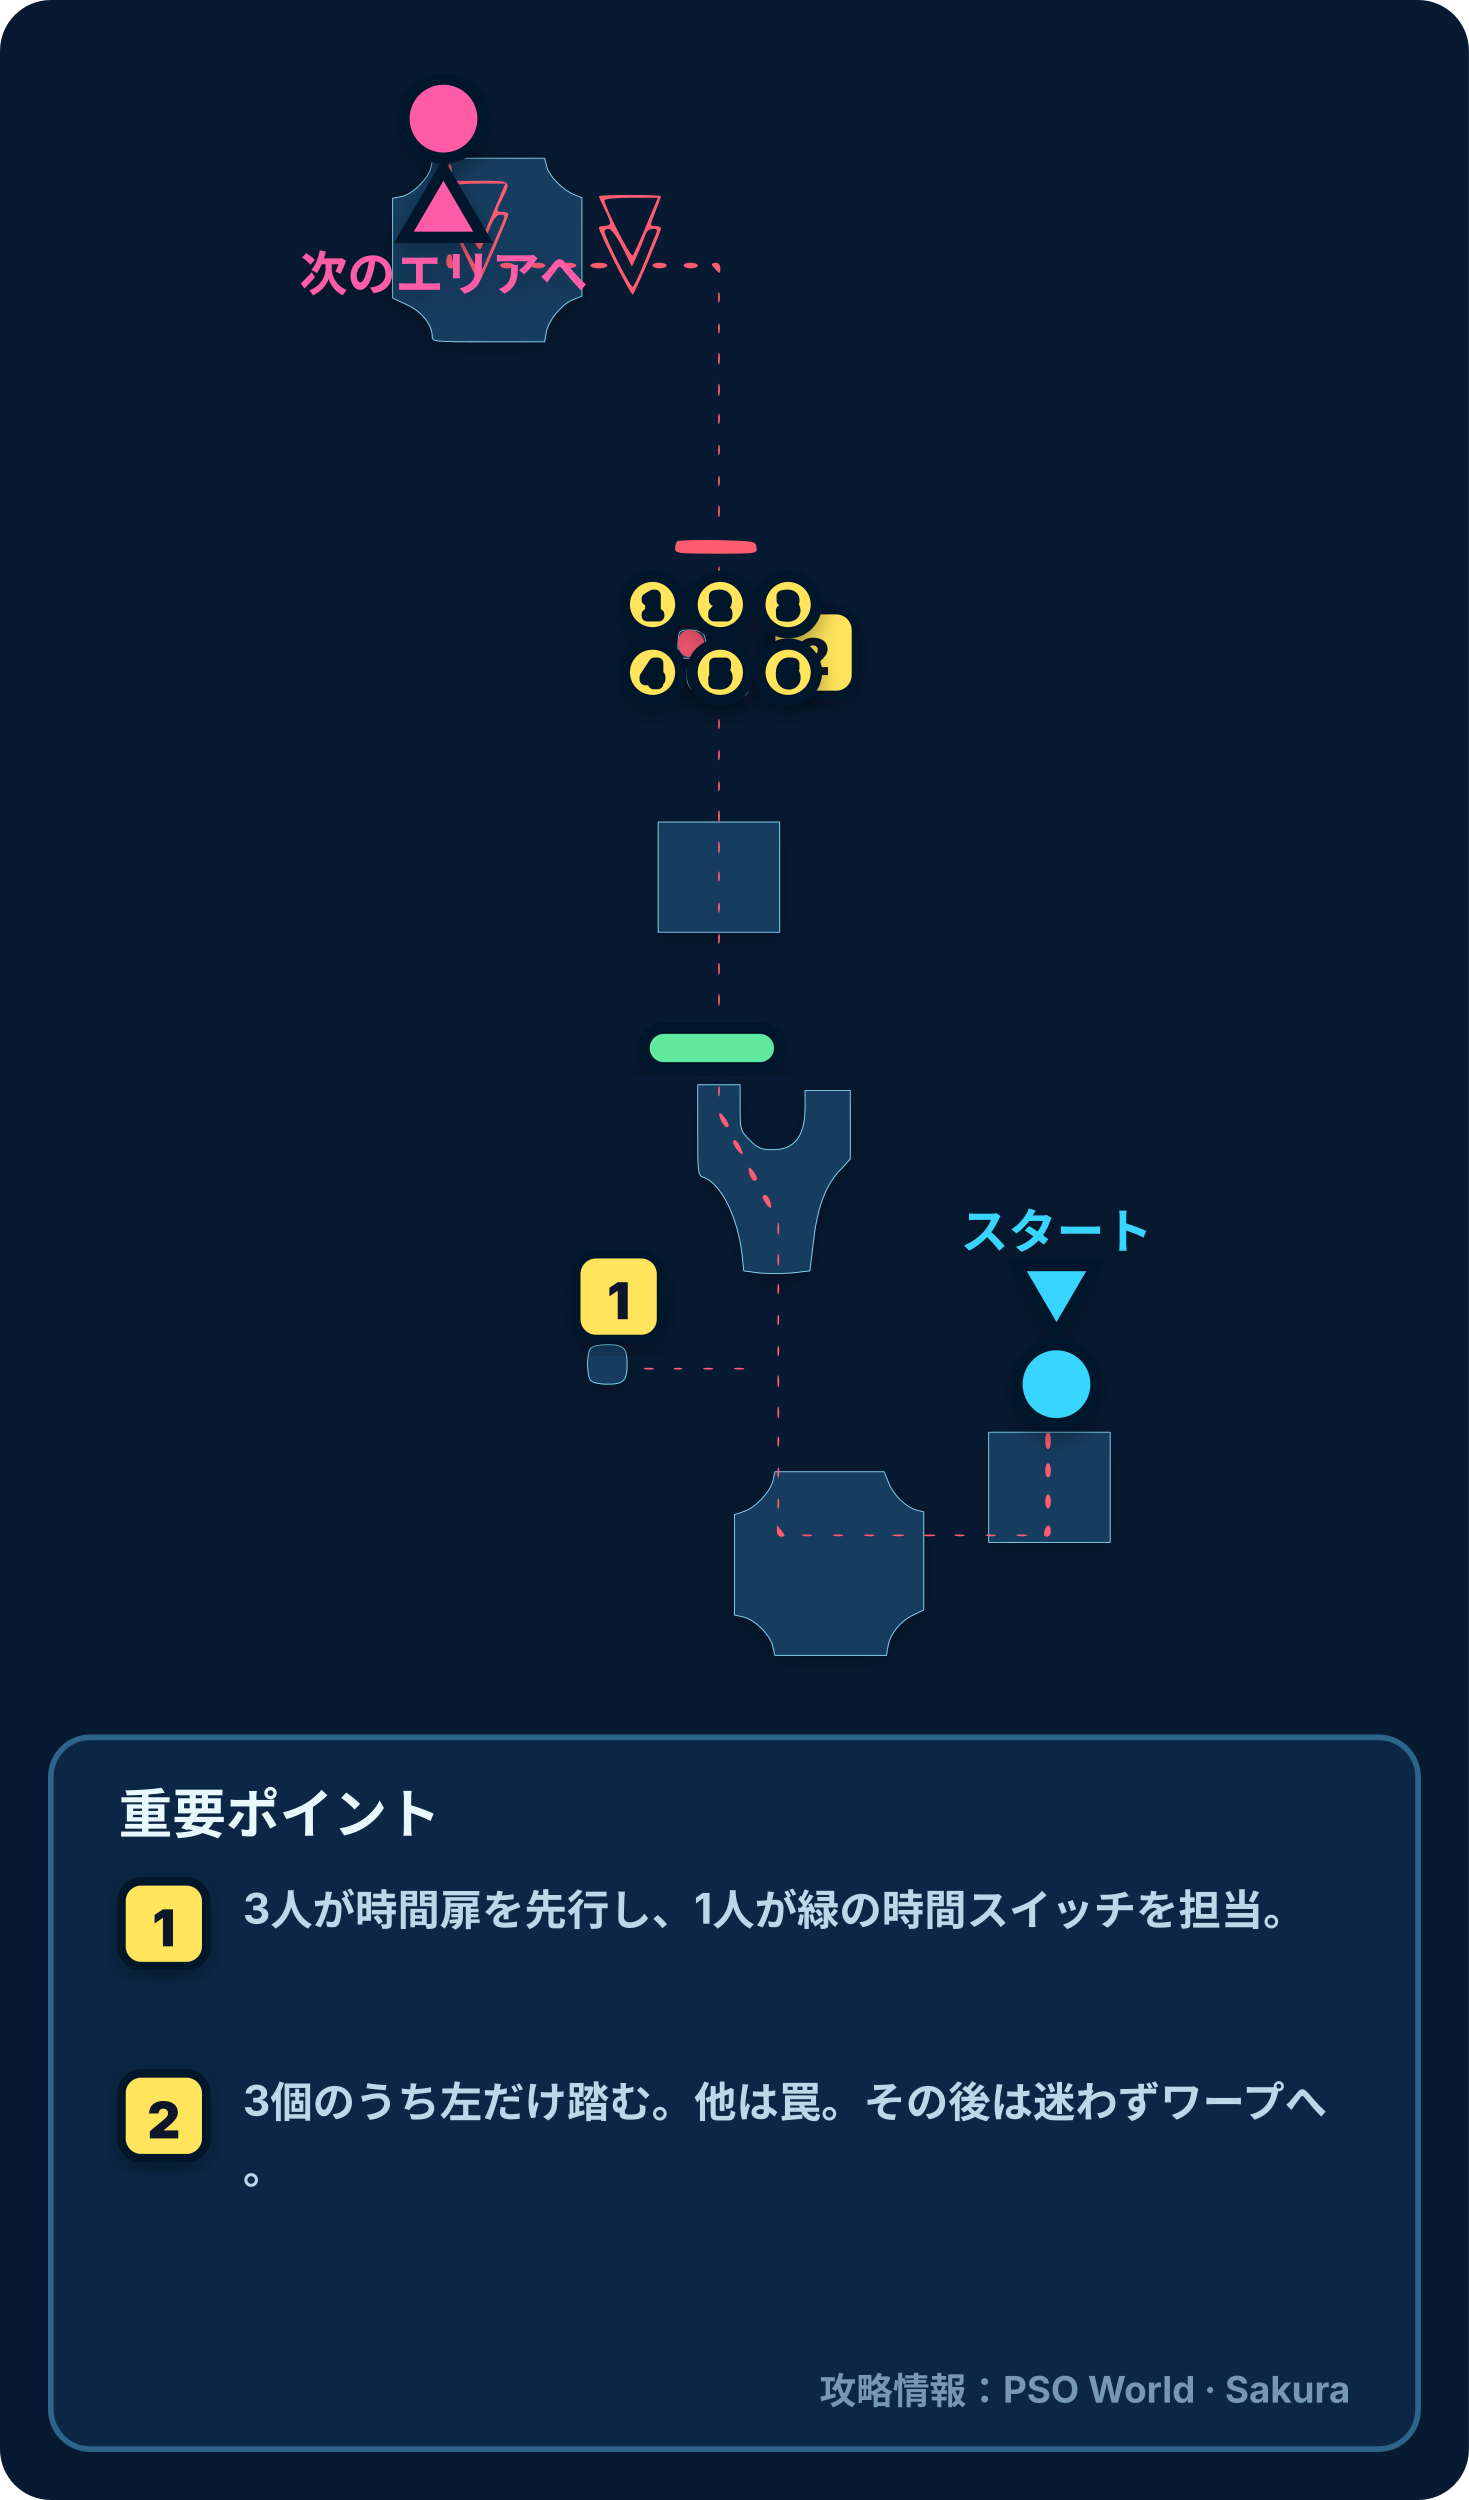
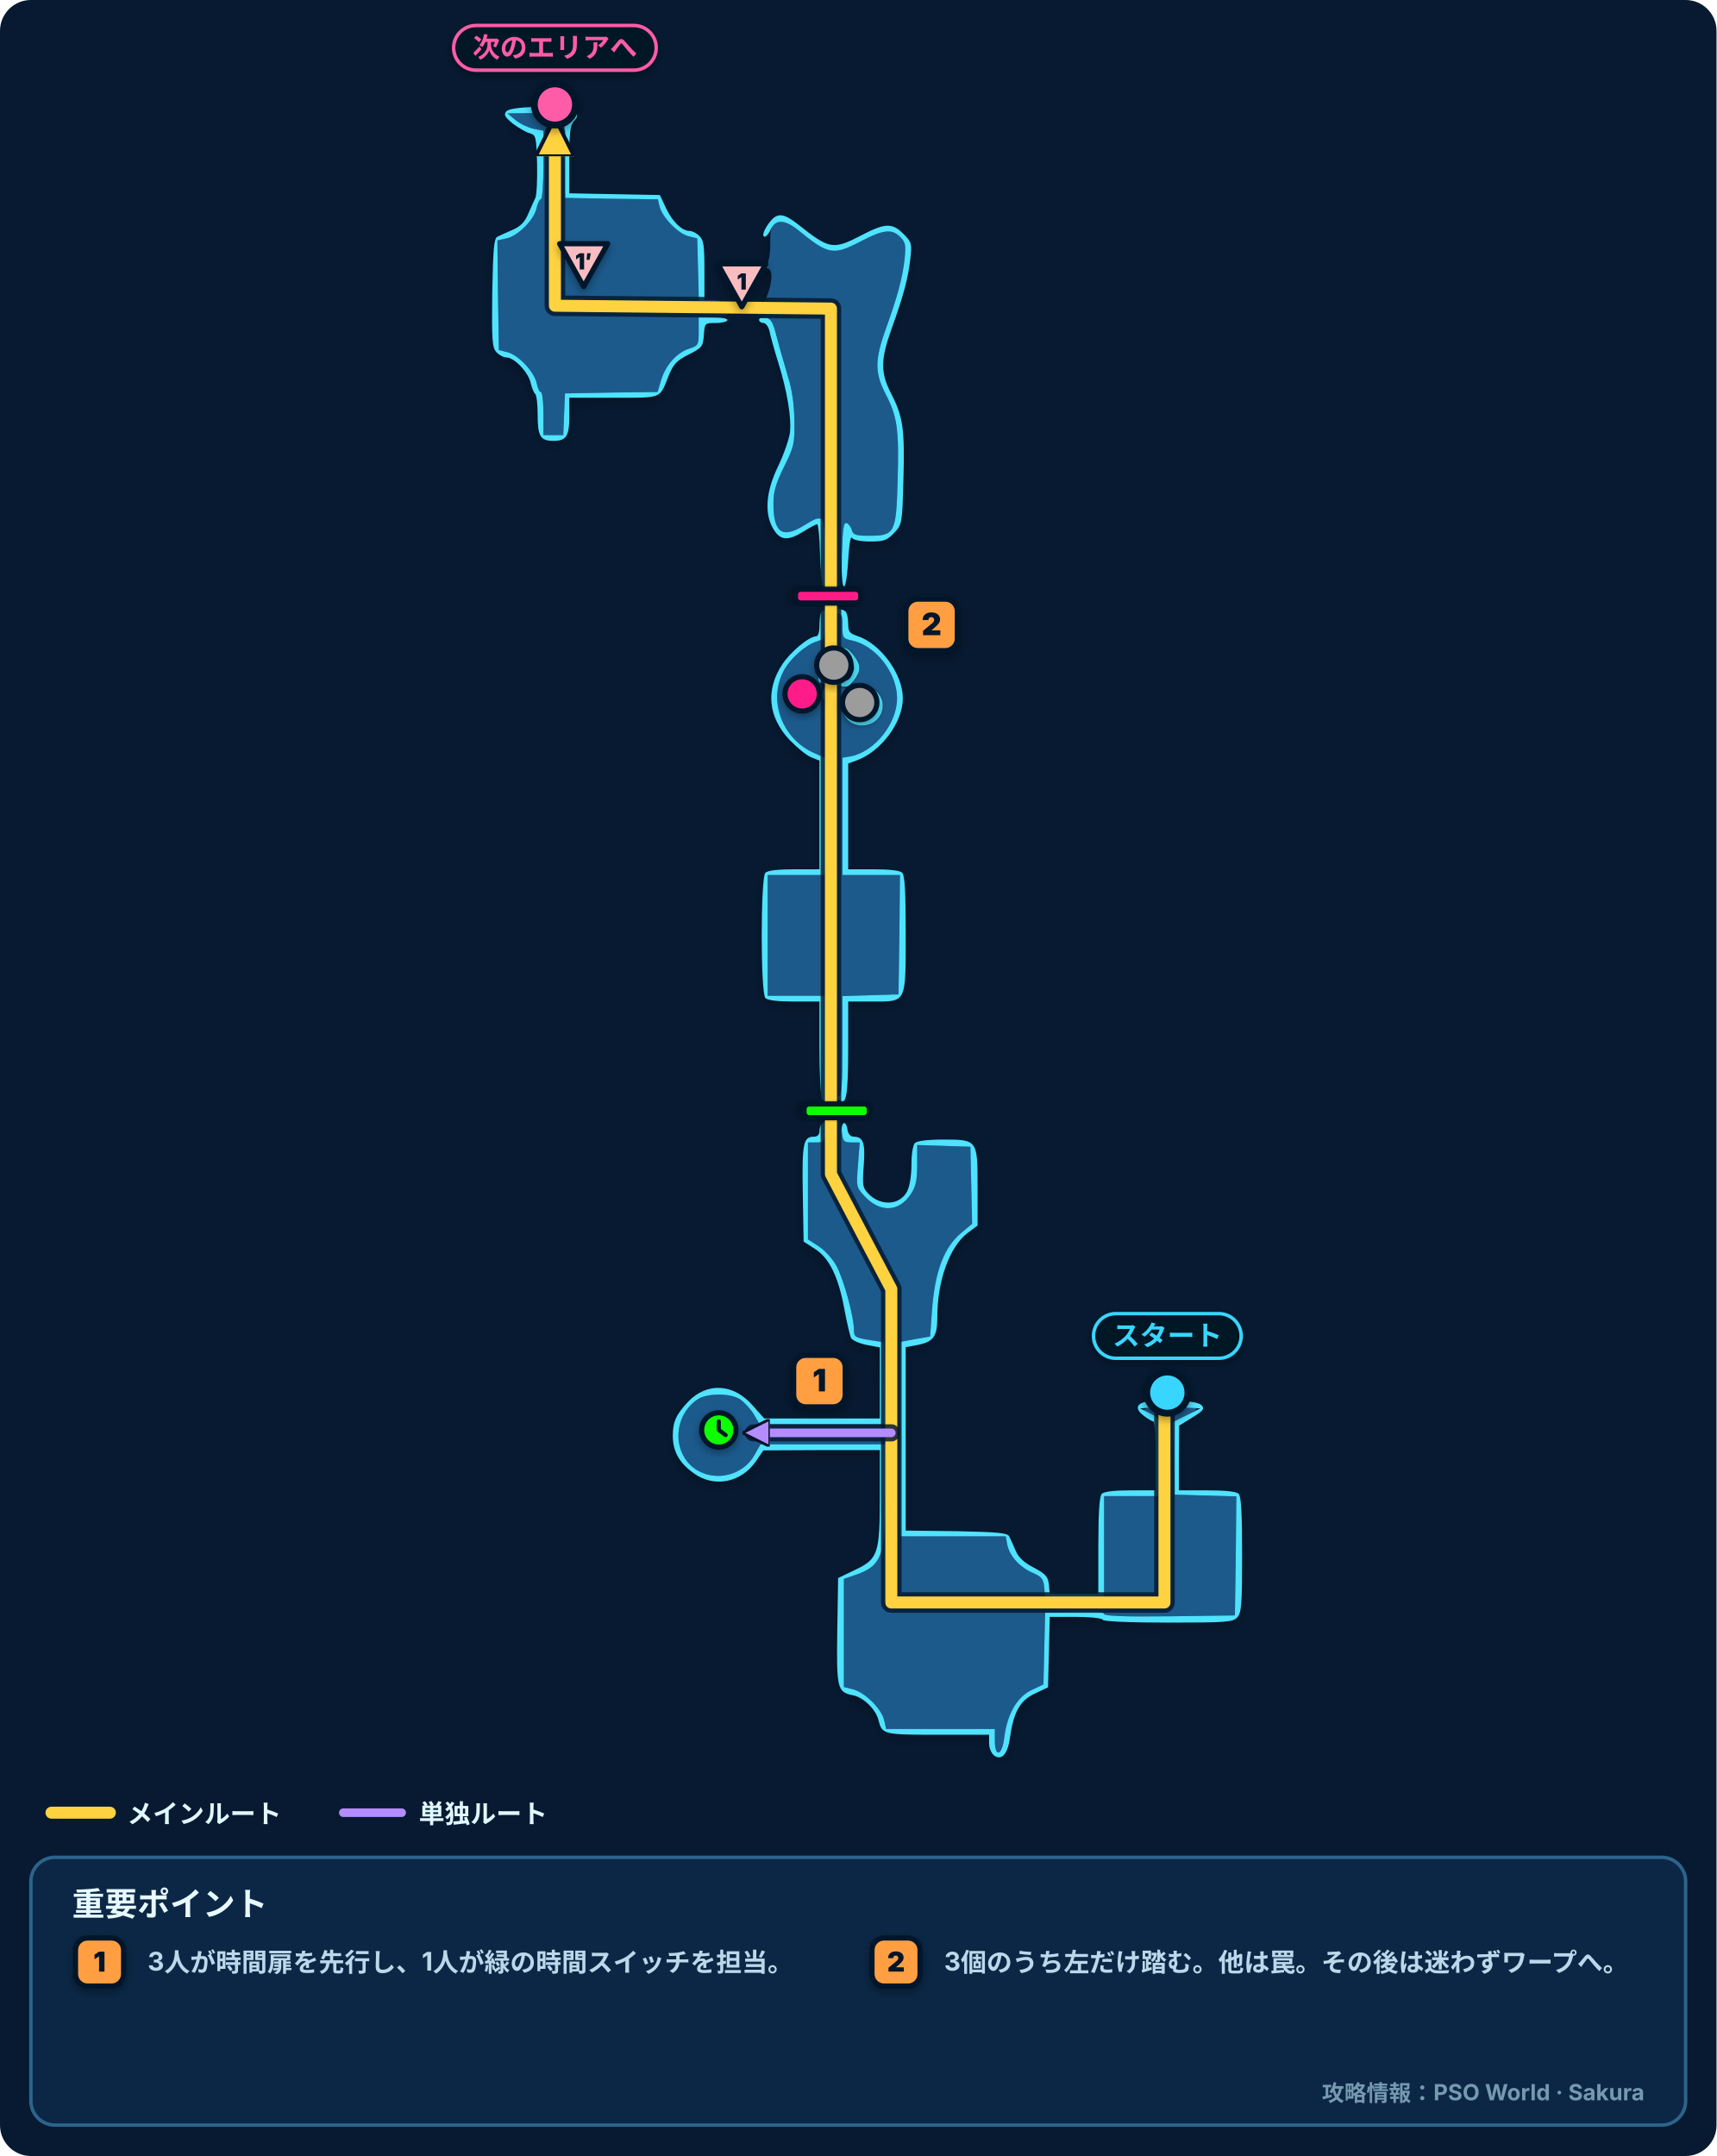
- <svg xmlns="http://www.w3.org/2000/svg" viewBox="0 0 520 885" role="img" aria-labelledby="title desc" shape-rendering="geometricPrecision">
+ <svg xmlns="http://www.w3.org/2000/svg" viewBox="0 0 1000 1256" role="img" aria-labelledby="title desc" shape-rendering="geometricPrecision">
  <defs>
-     <filter id="shadow" x="-20%" y="-20%" width="140%" height="140%">
-       <feDropShadow dx="0" dy="3" stdDeviation="4" flood-color="#000" flood-opacity=".32" />
+     <filter id="shadow" x="-30%" y="-30%" width="160%" height="160%">
+       <feDropShadow dx="0" dy="2" stdDeviation="2.5" flood-color="#000" flood-opacity=".35" />
    </filter>
+     <pattern id="dark-hatch" width="5.97" height="5.97" patternUnits="userSpaceOnUse" patternTransform="rotate(45)">
+       <rect width="5.97" height="5.97" fill="#000" fill-opacity=".25" />
+       <path d="M0 0V5.97" stroke="#4fe3ff" stroke-opacity=".25" stroke-width="1.791" />
+     </pattern>
+     <marker id="arrow-main" viewBox="0 0 10 10" refX="6" refY="5" markerWidth="3.2" markerHeight="3.2" orient="auto-start-reverse">
+       <path d="M0 0 10 5 0 10Z" fill="#ffd23f" stroke="#061329" stroke-width="1" />
+     </marker>
+     <marker id="arrow-split" viewBox="0 0 10 10" refX="6" refY="5" markerWidth="3.2" markerHeight="3.2" orient="auto-start-reverse">
+       <path d="M0 0 10 5 0 10Z" fill="#f5f7ff" stroke="#061329" stroke-width="1" />
+     </marker>
+     <marker id="arrow-solo" viewBox="0 0 10 10" refX="6" refY="5" markerWidth="3.2" markerHeight="3.2" orient="auto-start-reverse">
+       <path d="M0 0 10 5 0 10Z" fill="#b48cff" stroke="#061329" stroke-width="1" />
+     </marker>
  </defs>
-   <rect width="520" height="885" rx="18" fill="#071a31" />
-   <g transform="translate(107 0)">
+   <rect width="1000" height="1256" rx="18" fill="#071a31" />
+   <g transform="translate(237.856 24) scale(1.67504)">
    <g filter="url(#shadow)">
-       <g transform="translate(0,597) scale(0.1,-0.1)" fill="#173d60" stroke="#8edfff" stroke-width="3" stroke-linejoin="round">
-         <path d="M456 5379 c-8 -40 -65 -97 -105 -105 l-31 -6 0 -177 0 -176 49 -23 c52 -23 91 -71 91 -111 0 -21 3 -21 199 -21 l199 0 6 35 c8 42 54 98 96 115 l30 12 0 174 0 174 -27 11 c-40 15 -91 67 -98 101 l-7 28 -198 0 -197 0 -7 -31z M1337 3733 c-4 -3 -7 -26 -7 -50 l0 -43 45 0 c33 0 45 -4 45 -15 0 -10 -10 -15 -31 -15 -29 0 -30 -2 -27 -37 3 -34 8 -41 48 -60 49 -25 91 -29 139 -12 27 9 31 16 31 45 0 30 -3 34 -25 34 -16 0 -25 6 -25 15 0 8 -6 15 -14 15 -8 0 -18 9 -21 20 -4 14 -15 20 -36 20 -26 0 -29 3 -29 33 0 18 -5 38 -12 45 -13 13 -70 17 -81 5z M1260 2865 l0 -195 215 0 215 0 0 195 0 195 -215 0 -215 0 0 -195z M1400 1970 c0 -160 0 -161 24 -169 60 -24 119 -144 133 -273 l6 -57 53 -7 c30 -3 83 -3 118 0 l63 7 12 99 c13 122 42 201 92 255 l39 42 0 122 0 121 -80 0 -80 0 0 -61 c0 -100 -37 -149 -113 -149 -42 0 -54 5 -83 34 -33 33 -34 36 -34 115 l0 81 -75 0 -75 0 0 -160z M1022 1198 c-16 -16 -16 -100 0 -116 7 -7 33 -12 58 -12 58 0 70 12 70 70 0 58 -12 70 -70 70 -25 0 -51 -5 -58 -12z M2430 705 l0 -195 215 0 215 0 0 195 0 195 -215 0 -215 0 0 -195z M1667 731 c-8 -40 -61 -97 -102 -111 l-35 -12 0 -178 0 -177 31 -7 c40 -8 97 -65 105 -105 l7 -31 197 0 198 0 6 35 c8 43 45 88 91 109 l35 17 0 173 0 174 -24 6 c-38 9 -82 52 -100 96 l-16 40 -194 0 -193 0 -6 -29z" />
+       <g transform="translate(0,597) scale(0.1,-0.1)" fill="#1f5a8c" stroke="none">
+         <path d="M374 5695 c16 -13 44 -26 63 -30 l33 -6 0 -119 c0 -66 -4 -120 -9 -120 -5 0 -11 -14 -15 -31 -8 -40 -65 -97 -105 -105 l-31 -7 2 -190 3 -191 31 -8 c38 -10 93 -69 101 -109 3 -16 9 -29 14 -29 5 0 9 -34 9 -75 l0 -75 35 0 34 0 3 73 3 72 161 3 161 2 12 40 c15 52 54 96 96 110 34 11 35 13 35 61 l0 49 50 0 c28 0 50 4 50 8 0 18 -26 32 -62 32 l-37 0 -3 117 -3 117 -31 8 c-36 9 -91 66 -100 103 l-6 25 -162 2 -161 3 -3 133 c-2 111 0 133 13 138 40 16 5 24 -97 24 l-113 -1 29 -24z M1270 5335 c-8 -9 -12 -37 -11 -66 1 -27 -3 -58 -9 -69 -6 -11 -7 -20 -2 -20 30 0 12 -95 -26 -142 -16 -19 -17 -17 32 -32 7 -3 21 -33 29 -68 9 -35 25 -94 37 -133 15 -46 22 -99 23 -155 1 -79 -1 -90 -36 -160 -28 -57 -37 -86 -37 -127 0 -102 30 -124 105 -78 71 44 72 42 79 -107 3 -73 6 -145 6 -160 1 -21 6 -28 20 -28 14 0 19 7 20 28 0 15 3 84 6 154 5 98 9 125 19 122 7 -3 15 -14 18 -25 4 -16 14 -19 61 -19 88 0 93 9 98 193 5 177 -1 221 -42 300 -38 74 -38 118 1 227 41 114 57 174 65 241 5 49 4 59 -15 78 -29 29 -58 26 -135 -14 -98 -51 -111 -49 -218 36 -45 36 -72 43 -88 24z M1450 3936 c0 -41 -2 -45 -33 -55 -38 -13 -91 -61 -112 -102 -54 -103 -5 -234 105 -284 l40 -18 0 -204 0 -203 -100 0 -100 0 0 -210 0 -210 100 0 100 0 0 -168 c0 -92 4 -181 8 -197 6 -18 5 -53 -2 -87 -10 -54 -12 -58 -38 -58 l-28 0 0 -168 0 -169 37 -24 c21 -13 49 -44 62 -68 25 -46 61 -176 61 -223 0 -24 4 -27 53 -35 l52 -8 3 -143 3 -142 -220 0 -219 0 -20 34 c-29 49 -66 70 -122 70 -82 0 -140 -59 -140 -142 0 -55 21 -95 63 -121 68 -42 161 -18 200 50 l22 39 218 0 217 0 0 -170 c0 -218 -13 -253 -107 -285 l-38 -13 0 -188 0 -188 32 -8 c42 -11 99 -68 108 -107 l7 -31 189 0 189 0 0 -40 c0 -62 26 -53 33 12 10 79 44 139 94 163 l42 20 3 125 3 125 103 3 c66 2 102 -1 102 -8 0 -7 73 -10 228 -8 l227 3 3 207 2 207 -107 3 -108 3 -3 128 -3 127 27 10 c14 6 35 17 47 25 18 13 10 14 -82 14 -103 -1 -115 -6 -61 -29 l30 -12 0 -134 0 -134 -100 0 -100 0 0 -180 0 -181 -102 3 -103 3 -3 36 c-3 31 -8 38 -42 53 -45 20 -79 58 -87 98 l-5 28 -184 0 -184 0 0 338 0 338 53 10 52 9 6 85 c10 142 42 226 104 277 l36 30 -3 134 -3 134 -92 3 -93 3 0 -69 c0 -55 -5 -76 -23 -103 -41 -61 -106 -64 -160 -6 -29 31 -29 33 -23 109 l6 78 -28 0 c-28 0 -30 3 -37 53 -11 70 -12 107 -2 107 4 0 7 79 7 175 l0 174 98 3 97 3 3 208 2 207 -100 0 -100 0 0 204 0 204 30 5 c83 17 160 114 160 202 0 89 -75 184 -158 201 -30 6 -32 9 -32 50 0 42 -1 44 -30 44 -29 0 -30 -2 -30 -44z m99 -102 c25 -32 26 -52 5 -82 -15 -21 -14 -22 20 -22 45 0 76 -29 76 -70 0 -40 -31 -70 -73 -70 -55 0 -88 53 -63 102 14 26 13 27 -16 37 -38 14 -58 14 -38 1 9 -6 10 -10 3 -10 -6 0 -14 -12 -16 -27 -4 -27 -4 -26 -6 4 0 17 -5 34 -10 37 -4 3 -8 25 -7 48 1 42 2 43 44 52 23 5 42 13 42 17 0 17 19 9 39 -17z" />
      </g>
    </g>
-     <g />
-     <g>
-       <g transform="translate(0,597) scale(0.1,-0.1)" fill="#ff5c72" stroke="none">
-         <path d="M510 5580 c0 -16 5 -30 10 -30 6 0 10 14 10 30 0 17 -4 30 -10 30 -5 0 -10 -13 -10 -30z M510 5470 c0 -16 5 -30 10 -30 6 0 10 14 10 30 0 17 -4 30 -10 30 -5 0 -10 -13 -10 -30z M512 5255 c1 -74 5 -135 10 -135 4 0 8 10 9 23 0 21 9 5 75 -136 9 -20 20 -35 22 -32 8 7 102 227 102 237 0 4 -9 8 -20 8 -24 0 -24 3 -6 38 37 73 39 72 -73 72 l-101 0 0 30 c0 17 -4 30 -9 30 -5 0 -9 -60 -9 -135z m172 -17 c-20 -46 -40 -94 -45 -107 -5 -13 -12 -22 -14 -19 -9 9 -95 189 -95 199 0 5 43 9 95 9 l94 0 -35 -82z m-134 -5 c0 -7 -4 -13 -10 -13 -5 0 -10 12 -10 28 0 21 2 24 10 12 5 -8 10 -21 10 -27z m44 -89 c16 -35 32 -61 36 -57 4 4 17 34 30 66 16 41 27 57 41 57 18 0 18 -2 6 -32 -8 -18 -27 -62 -42 -98 -15 -36 -30 -69 -33 -74 -5 -10 -101 170 -101 192 -1 6 7 12 17 12 11 0 26 -22 46 -66z M1050 5275 c0 -3 9 -23 20 -45 11 -22 20 -44 20 -50 0 -5 -9 -10 -20 -10 -11 0 -20 -2 -20 -5 0 -17 115 -244 120 -238 10 10 100 223 100 234 0 5 -9 9 -20 9 -20 0 -20 0 0 50 11 28 20 53 20 55 0 3 -49 5 -110 5 -60 0 -110 -2 -110 -5z m168 -102 c-22 -54 -44 -102 -48 -107 -8 -8 -100 173 -100 195 0 5 42 9 94 9 l95 0 -41 -97z m-84 -80 l33 -67 21 46 c11 25 23 56 27 67 3 12 15 21 26 21 18 0 19 -2 3 -37 -8 -21 -27 -66 -41 -101 -14 -34 -29 -64 -33 -67 -8 -5 -100 177 -100 196 0 5 7 9 15 9 8 0 30 -30 49 -67z M510 5045 c0 -16 6 -25 16 -25 11 0 14 5 10 16 -3 9 -6 20 -6 25 0 5 -4 9 -10 9 -5 0 -10 -11 -10 -25z M700 5030 c0 -5 11 -10 25 -10 14 0 25 5 25 10 0 6 -11 10 -25 10 -14 0 -25 -4 -25 -10z M810 5030 c0 -5 11 -10 25 -10 14 0 25 5 25 10 0 6 -11 10 -25 10 -14 0 -25 -4 -25 -10z M910 5030 c0 -5 14 -10 30 -10 17 0 30 5 30 10 0 6 -13 10 -30 10 -16 0 -30 -4 -30 -10z M1020 5030 c0 -5 14 -10 30 -10 17 0 30 5 30 10 0 6 -13 10 -30 10 -16 0 -30 -4 -30 -10z M1240 5030 c0 -5 11 -10 25 -10 14 0 25 5 25 10 0 6 -11 10 -25 10 -14 0 -25 -4 -25 -10z M1350 5030 c0 -5 11 -10 25 -10 14 0 25 5 25 10 0 6 -11 10 -25 10 -14 0 -25 -4 -25 -10z M1450 5034 c0 -3 7 -12 15 -20 13 -14 15 -13 15 5 0 12 -6 21 -15 21 -8 0 -15 -3 -15 -6z M1472 4915 c0 -16 2 -22 5 -12 2 9 2 23 0 30 -3 6 -5 -1 -5 -18z M1472 4805 c0 -16 2 -22 5 -12 2 9 2 23 0 30 -3 6 -5 -1 -5 -18z M1472 4700 c0 -19 2 -27 5 -17 2 9 2 25 0 35 -3 9 -5 1 -5 -18z M1472 4590 c0 -19 2 -27 5 -17 2 9 2 25 0 35 -3 9 -5 1 -5 -18z M1472 4485 c0 -16 2 -22 5 -12 2 9 2 23 0 30 -3 6 -5 -1 -5 -18z M1472 4375 c0 -16 2 -22 5 -12 2 9 2 23 0 30 -3 6 -5 -1 -5 -18z M1472 4265 c0 -16 2 -22 5 -12 2 9 2 23 0 30 -3 6 -5 -1 -5 -18z M1472 4160 c0 -19 2 -27 5 -17 2 9 2 25 0 35 -3 9 -5 1 -5 -18z M1327 4054 c-4 -4 -7 -16 -7 -26 0 -17 11 -18 146 -18 145 0 145 0 142 23 -3 21 -7 22 -139 25 -74 1 -138 -1 -142 -4z M1472 3945 c0 -16 2 -22 5 -12 2 9 2 23 0 30 -3 6 -5 -1 -5 -18z M1342 3728 c-20 -20 -14 -66 9 -79 27 -14 64 1 72 30 11 44 -49 81 -81 49z M1472 3620 c0 -19 2 -27 5 -17 2 9 2 25 0 35 -3 9 -5 1 -5 -18z M1472 3510 c0 -19 2 -27 5 -17 2 9 2 25 0 35 -3 9 -5 1 -5 -18z M1472 3405 c0 -16 2 -22 5 -12 2 9 2 23 0 30 -3 6 -5 -1 -5 -18z M1472 3295 c0 -16 2 -22 5 -12 2 9 2 23 0 30 -3 6 -5 -1 -5 -18z M1472 3185 c0 -16 2 -22 5 -12 2 9 2 23 0 30 -3 6 -5 -1 -5 -18z M1472 3080 c0 -19 2 -27 5 -17 2 9 2 25 0 35 -3 9 -5 1 -5 -18z M1472 2970 c0 -19 2 -27 5 -17 2 9 2 25 0 35 -3 9 -5 1 -5 -18z M1472 2865 c0 -16 2 -22 5 -12 2 9 2 23 0 30 -3 6 -5 -1 -5 -18z M1472 2755 c0 -16 2 -22 5 -12 2 9 2 23 0 30 -3 6 -5 -1 -5 -18z M1472 2645 c0 -16 2 -22 5 -12 2 9 2 23 0 30 -3 6 -5 -1 -5 -18z M1472 2540 c0 -19 2 -27 5 -17 2 9 2 25 0 35 -3 9 -5 1 -5 -18z M1472 2430 c0 -19 2 -27 5 -17 2 9 2 25 0 35 -3 9 -5 1 -5 -18z M1472 2325 c0 -16 2 -22 5 -12 2 9 2 23 0 30 -3 6 -5 -1 -5 -18z M1472 2105 c0 -16 2 -22 5 -12 2 9 2 23 0 30 -3 6 -5 -1 -5 -18z M1482 2005 c6 -14 15 -25 20 -25 12 0 9 12 -6 33 -19 25 -27 21 -14 -8z M1526 1932 c-3 -5 3 -21 14 -33 22 -27 26 -16 6 20 -7 13 -16 19 -20 13z M1580 1833 c0 -19 11 -43 21 -43 13 0 11 14 -6 36 -8 10 -15 14 -15 7z M1630 1732 c0 -5 7 -17 15 -28 15 -19 20 -8 9 20 -6 17 -24 22 -24 8z M1682 1620 c0 -19 2 -27 5 -17 2 9 2 25 0 35 -3 9 -5 1 -5 -18z M1682 1510 c0 -19 2 -27 5 -17 2 9 2 25 0 35 -3 9 -5 1 -5 -18z M1682 1405 c0 -16 2 -22 5 -12 2 9 2 23 0 30 -3 6 -5 -1 -5 -18z M1682 1295 c0 -16 2 -22 5 -12 2 9 2 23 0 30 -3 6 -5 -1 -5 -18z M2630 1195 c0 -14 5 -25 10 -25 6 0 10 11 10 25 0 14 -4 25 -10 25 -5 0 -10 -11 -10 -25z M1682 1185 c0 -16 2 -22 5 -12 2 9 2 23 0 30 -3 6 -5 -1 -5 -18z M1213 1123 c9 -2 23 -2 30 0 6 3 -1 5 -18 5 -16 0 -22 -2 -12 -5z M1318 1123 c6 -2 18 -2 25 0 6 3 1 5 -13 5 -14 0 -19 -2 -12 -5z M1423 1123 c9 -2 23 -2 30 0 6 3 -1 5 -18 5 -16 0 -22 -2 -12 -5z M1533 1123 c9 -2 23 -2 30 0 6 3 -1 5 -18 5 -16 0 -22 -2 -12 -5z M1682 1080 c0 -19 2 -27 5 -17 2 9 2 25 0 35 -3 9 -5 1 -5 -18z M2630 1085 c0 -14 5 -25 10 -25 6 0 10 11 10 25 0 14 -4 25 -10 25 -5 0 -10 -11 -10 -25z M2630 980 c0 -16 5 -30 10 -30 6 0 10 14 10 30 0 17 -4 30 -10 30 -5 0 -10 -13 -10 -30z M1682 970 c0 -19 2 -27 5 -17 2 9 2 25 0 35 -3 9 -5 1 -5 -18z M2630 870 c0 -16 5 -30 10 -30 6 0 10 14 10 30 0 17 -4 30 -10 30 -5 0 -10 -13 -10 -30z M1682 865 c0 -16 2 -22 5 -12 2 9 2 23 0 30 -3 6 -5 -1 -5 -18z M2630 765 c0 -14 5 -25 10 -25 6 0 10 11 10 25 0 14 -4 25 -10 25 -5 0 -10 -11 -10 -25z M1682 755 c0 -16 2 -22 5 -12 2 9 2 23 0 30 -3 6 -5 -1 -5 -18z M2630 655 c0 -14 5 -25 10 -25 6 0 10 11 10 25 0 14 -4 25 -10 25 -5 0 -10 -11 -10 -25z M1682 645 c0 -16 2 -22 5 -12 2 9 2 23 0 30 -3 6 -5 -1 -5 -18z M1680 552 c0 -14 6 -22 16 -22 14 0 15 3 3 18 -7 9 -15 19 -16 21 -2 2 -3 -5 -3 -17z M2627 550 c-3 -13 0 -20 9 -20 8 0 14 9 14 20 0 11 -4 20 -9 20 -5 0 -11 -9 -14 -20z M1773 533 c9 -2 23 -2 30 0 6 3 -1 5 -18 5 -16 0 -22 -2 -12 -5z M1883 533 c9 -2 23 -2 30 0 6 3 -1 5 -18 5 -16 0 -22 -2 -12 -5z M1993 533 c9 -2 23 -2 30 0 6 3 -1 5 -18 5 -16 0 -22 -2 -12 -5z M2093 533 c9 -2 25 -2 35 0 9 3 1 5 -18 5 -19 0 -27 -2 -17 -5z M2203 533 c9 -2 25 -2 35 0 9 3 1 5 -18 5 -19 0 -27 -2 -17 -5z M2313 533 c9 -2 23 -2 30 0 6 3 -1 5 -18 5 -16 0 -22 -2 -12 -5z M2423 533 c9 -2 23 -2 30 0 6 3 -1 5 -18 5 -16 0 -22 -2 -12 -5z M2533 533 c9 -2 23 -2 30 0 6 3 -1 5 -18 5 -16 0 -22 -2 -12 -5z" />
-       </g>
+     <g transform="translate(0,597) scale(0.1,-0.1)" fill="#4fe3ff" stroke="none">
+       <path d="M341 5726 c-10 -12 -5 -20 23 -43 20 -15 46 -30 58 -33 22 -6 23 -11 26 -105 1 -55 -1 -109 -6 -120 -5 -11 -17 -37 -26 -58 -11 -26 -27 -42 -53 -53 -21 -9 -45 -20 -53 -24 -12 -6 -15 -40 -18 -195 -2 -164 0 -190 14 -206 10 -11 26 -19 36 -19 27 0 77 -53 84 -90 4 -17 11 -33 15 -36 5 -3 9 -36 9 -73 0 -75 9 -91 55 -91 45 0 55 16 55 87 l0 63 154 0 c171 0 159 -5 191 75 17 42 28 54 70 75 47 24 50 28 53 68 3 42 3 42 43 42 21 0 39 5 39 10 0 6 -22 10 -50 10 l-50 0 0 -49 c0 -48 -1 -50 -35 -61 -42 -14 -81 -58 -96 -110 l-12 -40 -161 -2 -161 -3 -3 -72 -3 -73 -34 0 -35 0 0 75 c0 41 -4 75 -9 75 -5 0 -11 13 -14 29 -8 40 -63 99 -101 109 l-31 8 -3 191 -2 190 31 7 c40 8 97 65 105 105 4 17 10 31 15 31 5 0 9 54 9 120 l0 119 -33 6 c-19 4 -47 17 -63 30 l-29 24 113 1 c102 0 137 -8 97 -24 -13 -5 -15 -27 -13 -138 l3 -133 161 -3 162 -2 6 -25 c9 -37 64 -94 100 -103 l31 -8 3 -117 3 -117 39 0 c22 0 40 5 40 10 0 6 -13 10 -30 10 l-30 0 0 103 c0 88 -3 106 -18 120 -10 10 -25 17 -33 17 -27 0 -60 32 -82 78 l-22 47 -158 3 -157 3 0 116 c0 94 3 120 16 135 14 14 14 20 4 33 -17 21 -222 22 -239 1z M1263 5348 c-24 -27 -36 -58 -23 -58 5 0 15 12 22 28 17 34 48 32 95 -6 106 -86 121 -88 219 -37 77 40 106 43 135 14 19 -19 20 -29 15 -78 -8 -67 -24 -127 -65 -241 -39 -109 -39 -153 -1 -227 41 -79 47 -123 42 -300 -5 -184 -10 -193 -98 -193 -47 0 -57 3 -61 19 -3 11 -11 22 -18 25 -11 4 -14 -19 -17 -110 -4 -137 14 -152 22 -18 3 51 8 84 13 77 5 -8 30 -13 64 -13 48 0 58 4 83 30 27 29 28 32 32 182 5 178 -1 222 -42 301 -38 74 -38 118 1 227 41 114 57 174 65 242 6 54 5 59 -24 88 -39 39 -64 38 -146 -5 -98 -51 -111 -49 -218 36 -49 39 -71 43 -95 17z M1220 5001 c0 -6 7 -11 15 -11 8 0 17 -12 21 -27 3 -16 16 -63 29 -105 33 -104 49 -202 42 -252 -4 -24 -22 -76 -42 -117 -42 -88 -47 -163 -15 -216 24 -40 50 -42 105 -8 22 14 43 25 47 25 4 0 9 -48 10 -107 2 -59 7 -108 13 -110 6 -2 9 40 7 117 -4 136 -6 139 -77 95 -75 -46 -105 -24 -105 78 0 41 9 70 37 127 35 70 37 81 36 160 -1 56 -8 109 -23 155 -11 39 -29 99 -38 135 -14 54 -21 66 -39 68 -13 2 -23 -1 -23 -7z M1435 3982 c-3 -7 -5 -29 -5 -48 0 -20 -5 -34 -12 -34 -24 0 -89 -54 -117 -97 -59 -89 -50 -183 25 -263 25 -26 58 -53 74 -60 l30 -12 0 -189 0 -189 -88 0 c-55 0 -92 -4 -100 -12 -17 -17 -17 -419 0 -436 8 -8 45 -12 100 -12 l88 0 0 -162 c0 -90 4 -170 10 -178 5 -8 10 -12 12 -10 2 3 2 87 0 188 l-3 182 -99 0 -100 0 0 210 0 210 100 0 100 0 0 203 0 204 -40 18 c-110 50 -159 181 -105 284 21 41 74 89 112 102 31 10 33 14 33 55 0 42 1 44 30 44 29 0 30 -2 30 -44 0 -41 2 -44 32 -50 83 -17 158 -112 158 -201 0 -88 -77 -185 -160 -202 l-30 -5 0 -204 0 -204 100 0 100 0 -2 -207 -3 -208 -97 -3 -98 -3 0 -174 c0 -130 -3 -175 -12 -175 -9 0 -9 -3 0 -12 25 -25 32 16 32 180 l0 162 83 0 c121 0 117 -8 117 236 0 142 -3 203 -12 212 -8 8 -45 12 -100 12 l-88 0 0 184 0 184 28 10 c86 31 162 132 162 217 0 84 -77 189 -157 216 -28 9 -33 15 -33 42 0 18 -4 37 -8 42 -11 16 -80 14 -87 -3z M1510 3851 c0 -4 -19 -12 -42 -17 -43 -9 -43 -9 -43 -54 0 -43 1 -45 30 -45 17 -1 40 -4 51 -8 17 -6 27 -2 43 19 26 34 26 54 0 88 -20 26 -39 34 -39 17z m40 -61 c0 -9 -6 -24 -12 -33 -11 -14 -19 -14 -55 -4 -34 9 -43 16 -43 34 0 17 7 23 35 29 19 3 38 11 42 17 8 12 33 -20 33 -43z M1444 3716 c-3 -8 -4 -23 -1 -33 3 -12 5 -9 6 9 0 14 7 29 14 31 9 4 9 6 -1 6 -7 1 -15 -5 -18 -13z M1525 3710 c-42 -46 -10 -120 52 -120 42 0 73 30 73 70 0 62 -84 95 -125 50z m93 -12 c7 -7 12 -24 12 -38 0 -35 -17 -50 -57 -50 -27 0 -35 5 -43 25 -6 16 -6 34 0 50 8 20 16 25 43 25 18 0 38 -5 45 -12z M1437 2203 c-4 -3 -7 -15 -7 -25 0 -11 -7 -18 -19 -18 -37 0 -42 -21 -39 -196 l3 -169 39 -25 c50 -32 81 -95 102 -206 9 -49 20 -96 24 -104 4 -8 28 -19 53 -24 l47 -9 0 -124 0 -123 -201 0 -201 0 -40 45 c-67 77 -159 82 -225 13 -42 -45 -53 -70 -53 -118 0 -54 22 -94 72 -130 71 -52 165 -34 217 41 l26 38 203 1 202 0 0 -160 c0 -201 -6 -219 -87 -257 l-58 -28 -3 -184 c-3 -202 0 -213 56 -224 35 -7 78 -49 87 -85 13 -51 15 -52 206 -52 l179 0 0 -29 c0 -16 7 -34 16 -42 26 -21 48 2 56 57 13 93 35 133 87 157 l46 22 3 123 3 122 89 0 c49 0 92 -4 95 -10 4 -6 91 -10 229 -10 203 0 224 2 239 18 15 16 17 46 17 218 0 142 -3 203 -12 212 -8 8 -47 12 -110 12 l-98 0 0 113 1 112 45 28 c38 23 44 30 34 42 -14 17 -110 21 -110 6 0 -6 24 -11 53 -13 l52 -3 -48 -24 -48 -23 3 -127 3 -126 108 -3 107 -3 -2 -207 -3 -207 -227 -3 c-155 -2 -228 1 -228 8 0 7 -36 10 -102 8 l-103 -3 -3 -125 -3 -125 -42 -20 c-50 -24 -84 -84 -94 -163 -7 -65 -33 -74 -33 -12 l0 40 -189 0 -189 0 -7 31 c-9 39 -66 96 -108 107 l-32 8 0 188 0 188 38 13 c94 32 107 67 107 285 l0 170 -217 0 -218 0 -22 -39 c-39 -68 -132 -92 -200 -50 -86 53 -84 188 3 245 35 23 113 23 149 0 14 -10 36 -33 47 -52 l20 -34 219 0 220 0 -3 142 -3 143 -52 8 c-49 8 -53 11 -53 35 0 47 -36 177 -61 223 -13 24 -41 55 -62 68 l-37 24 0 169 0 168 29 0 c25 0 29 4 33 35 4 34 -1 43 -15 28z M1508 2175 c4 -31 7 -35 33 -35 l29 0 -6 -78 c-6 -76 -6 -78 23 -109 54 -58 119 -55 160 6 18 27 23 48 23 103 l0 69 93 -3 92 -3 3 -134 3 -134 -36 -30 c-62 -51 -94 -135 -104 -277 l-6 -85 -52 -9 -53 -10 0 -338 0 -338 184 0 184 0 5 -28 c8 -40 42 -78 87 -98 34 -15 39 -22 42 -53 l3 -36 103 -3 102 -3 0 181 0 180 100 0 100 0 0 133 0 133 -37 20 -38 19 43 3 c53 4 56 22 3 22 -54 0 -70 -22 -35 -49 15 -12 31 -21 35 -21 5 0 9 -54 9 -120 l0 -120 -88 0 c-55 0 -92 -4 -100 -12 -8 -8 -12 -63 -12 -180 l0 -168 -84 0 -85 0 -3 32 c-3 28 -11 37 -52 59 -35 18 -54 36 -64 60 -8 19 -18 41 -22 49 -6 12 -39 15 -184 18 l-176 2 0 319 0 319 38 7 c59 11 72 29 72 99 0 125 43 243 104 290 l36 27 0 133 c0 166 0 166 -121 166 -53 0 -90 -5 -97 -12 -7 -7 -12 -39 -12 -75 0 -38 -6 -76 -15 -93 -25 -49 -93 -53 -136 -7 -19 20 -20 30 -15 96 6 78 -1 101 -35 101 -10 0 -19 9 -21 22 -5 38 -24 31 -20 -7z" />
    </g>
-     <g transform="translate(112 463)" filter="url(#shadow)">
-       <rect x="-15" y="-19" width="30" height="30" rx="7" fill="#ffe45c" stroke="#061329" stroke-width="3" />
-       <text y="4" text-anchor="middle" fill="#08162b" font-family="system-ui,-apple-system,sans-serif" font-size="18" font-weight="950">1</text>
+     <path d="M263 477 L263 543 L168 543 L168 434 L158 415 L147 394 L147 93 L51 92 L51 32" fill="none" stroke="#071a31" stroke-opacity=".85" stroke-width="7.164" stroke-linecap="round" stroke-linejoin="round" />
+     <path data-role="main" d="M263 477 L263 543 L168 543 L168 434 L158 415 L147 394 L147 93 L51 92 L51 32" fill="none" stroke="#ffd23f" stroke-width="4.179" stroke-linecap="round" stroke-linejoin="round" marker-end="url(#arrow-main)" />
+     <path d="M168 484 L120 484" fill="none" stroke="#071a31" stroke-opacity=".85" stroke-width="5.97" stroke-linecap="round" stroke-linejoin="round" />
+     <path data-role="solo" d="M168 484 L120 484" fill="none" stroke="#b48cff" stroke-width="2.985" stroke-linecap="round" stroke-linejoin="round" marker-end="url(#arrow-solo)" />
+     <g transform="translate(108 483) scale(0.597)" stroke="#061329" stroke-width="3" stroke-linejoin="round" filter="url(#shadow)">
+       <circle r="10" fill="#0fff00" />
+       <path d="M0-5V0l4 3" fill="none" stroke="#061329" stroke-width="2.4" stroke-linecap="round" />
    </g>
-     <g transform="translate(181 235)" filter="url(#shadow)">
-       <rect x="-15" y="-19" width="30" height="30" rx="7" fill="#ffe45c" stroke="#061329" stroke-width="3" />
-       <text y="4" text-anchor="middle" fill="#08162b" font-family="system-ui,-apple-system,sans-serif" font-size="18" font-weight="950">2</text>
+     <g transform="translate(149 372) scale(0.597) rotate(90)" stroke="#061329" stroke-width="3" stroke-linejoin="round" filter="url(#shadow)">
+       <rect x="-4" y="-19" width="8" height="38" rx="3" fill="#0fff00" />
    </g>
-     <g transform="translate(145 371)" stroke="#061329" stroke-width="4" stroke-linejoin="round" filter="url(#shadow)">
-       <rect x="-24" y="-7" width="48" height="14" rx="7" fill="#61e89f" />
+     <g transform="translate(137 227) scale(0.597)" stroke="#061329" stroke-width="3" stroke-linejoin="round" filter="url(#shadow)">
+       <circle r="10" fill="#ff1f88" />
    </g>
-     <g transform="translate(148 226)" stroke="#061329" stroke-width="4" stroke-linejoin="round" filter="url(#shadow)">
-       <circle cx="-24" cy="-12" r="10" fill="#ffe45c" />
-       <text x="-24" y="-8" text-anchor="middle" font-size="11" font-weight="950" fill="#08162b">1</text>
-       <circle cx="0" cy="-12" r="10" fill="#ffe45c" />
-       <text x="0" y="-8" text-anchor="middle" font-size="11" font-weight="950" fill="#08162b">2</text>
-       <circle cx="24" cy="-12" r="10" fill="#ffe45c" />
-       <text x="24" y="-8" text-anchor="middle" font-size="11" font-weight="950" fill="#08162b">3</text>
-       <circle cx="-24" cy="12" r="10" fill="#ffe45c" />
-       <text x="-24" y="16" text-anchor="middle" font-size="11" font-weight="950" fill="#08162b">4</text>
-       <circle cx="0" cy="12" r="10" fill="#ffe45c" />
-       <text x="0" y="16" text-anchor="middle" font-size="11" font-weight="950" fill="#08162b">5</text>
-       <circle cx="24" cy="12" r="10" fill="#ffe45c" />
-       <text x="24" y="16" text-anchor="middle" font-size="11" font-weight="950" fill="#08162b">6</text>
+     <g transform="translate(148 217) scale(0.597)" stroke="#061329" stroke-width="3" stroke-linejoin="round" filter="url(#shadow)">
+       <circle r="10" fill="#9c9c9c" />
    </g>
-     <g transform="translate(267 490)" filter="url(#shadow)">
-       <circle r="14" fill="#39d6ff" stroke="#061329" stroke-width="4" />
-       <path d="M0-18-14-42h28Z" fill="#39d6ff" stroke="#061329" stroke-width="4" />
-       <text y="-48" text-anchor="middle" fill="#39d6ff" font-family="system-ui,-apple-system,sans-serif" font-size="17" font-weight="900">スタート</text>
+     <g transform="translate(157 230) scale(0.597)" stroke="#061329" stroke-width="3" stroke-linejoin="round" filter="url(#shadow)">
+       <circle r="10" fill="#9c9c9c" />
    </g>
-     <g transform="translate(50 42)" filter="url(#shadow)">
-       <circle r="14" fill="#ff5ca8" stroke="#061329" stroke-width="4" />
-       <path d="M0 18-14 42h28Z" fill="#ff5ca8" stroke="#061329" stroke-width="4" />
-       <text y="61" text-anchor="middle" fill="#ff5ca8" font-family="system-ui,-apple-system,sans-serif" font-size="17" font-weight="900">次のエリアへ</text>
+     <g transform="translate(146 193) scale(0.597) rotate(90)" stroke="#061329" stroke-width="3" stroke-linejoin="round" filter="url(#shadow)">
+       <rect x="-4" y="-19" width="8" height="38" rx="3" fill="#ff1f88" />
+     </g>
+     <g transform="translate(116 84) scale(0.597)" stroke="#061329" stroke-width="3" stroke-linejoin="round" filter="url(#shadow)">
+       <path d="M-14-11H14L0 14Z" fill="#f9bdc1" />
+       <text y="4" text-anchor="middle" font-family="system-ui,-apple-system,sans-serif" font-size="13" font-weight="950" fill="#061329" stroke="none">1</text>
+     </g>
+     <g transform="translate(61 77) scale(0.597)" stroke="#061329" stroke-width="3" stroke-linejoin="round" filter="url(#shadow)">
+       <path d="M-14-11H14L0 14Z" fill="#f9bdc1" />
+       <text y="4" text-anchor="middle" font-family="system-ui,-apple-system,sans-serif" font-size="13" font-weight="950" fill="#061329" stroke="none">1′</text>
    </g>
  </g>
-   <g transform="translate(18 615)">
-     <rect width="484" height="252" rx="14" fill="#0b2745" stroke="#2c648b" stroke-width="2" />
-     <text x="24" y="34" fill="#e7f9ff" font-family="system-ui,-apple-system,sans-serif" font-size="19" font-weight="900">重要ポイント</text>
-     <g transform="translate(40 70)" filter="url(#shadow)">
-       <rect x="-15" y="-19" width="30" height="30" rx="7" fill="#ffe45c" stroke="#061329" stroke-width="3" />
-       <text y="4" text-anchor="middle" fill="#08162b" font-family="system-ui,-apple-system,sans-serif" font-size="18" font-weight="950">1</text>
+   <g transform="translate(477.387 804.57)" filter="url(#shadow)">
+     <rect x="-15" y="-15" width="30" height="30" rx="7" fill="#ff9f43" stroke="#061329" stroke-width="3" />
+     <text x="0" y="6" text-anchor="middle" fill="#061329" font-family="system-ui,-apple-system,sans-serif" font-size="18" font-weight="950">1</text>
+   </g>
+   <g transform="translate(542.714 364.034)" filter="url(#shadow)">
+     <rect x="-15" y="-15" width="30" height="30" rx="7" fill="#ff9f43" stroke="#061329" stroke-width="3" />
+     <text x="0" y="6" text-anchor="middle" fill="#061329" font-family="system-ui,-apple-system,sans-serif" font-size="18" font-weight="950">2</text>
+   </g>
+   <g transform="translate(680.067 811.27)" filter="url(#shadow)">
+     <circle r="12" fill="#39d6ff" stroke="#061329" stroke-width="4" />
+     <rect x="-43" y="-46" width="86" height="26" rx="13" fill="#061329" fill-opacity=".9" stroke="#39d6ff" stroke-width="2" />
+     <text x="0" y="-27.5" text-anchor="middle" fill="#39d6ff" font-family="system-ui,-apple-system,sans-serif" font-size="16" font-weight="900">スタート</text>
+   </g>
+   <g transform="translate(323.283 60.8509)" filter="url(#shadow)">
+     <circle r="12" fill="#ff5ca8" stroke="#061329" stroke-width="4" />
+     <rect x="-59" y="-46" width="118" height="26" rx="13" fill="#061329" fill-opacity=".9" stroke="#ff5ca8" stroke-width="2" />
+     <text x="0" y="-27.5" text-anchor="middle" fill="#ff5ca8" font-family="system-ui,-apple-system,sans-serif" font-size="16" font-weight="900">次のエリアへ</text>
+   </g>
+   <path d="M30 1056h34" stroke="#ffd23f" stroke-width="7" stroke-linecap="round" />
+   <text x="74" y="1062" text-anchor="start" fill="#dff8ff" font-family="system-ui,-apple-system,sans-serif" font-size="15" font-weight="800">メインルート</text>
+   <path d="M200 1056h34" stroke="#b48cff" stroke-width="5" stroke-linecap="round" />
+   <text x="244" y="1062" text-anchor="start" fill="#dff8ff" font-family="system-ui,-apple-system,sans-serif" font-size="15" font-weight="800">単独ルート</text>
+   <g transform="translate(18 1082)">
+     <rect width="964" height="156" rx="14" fill="#0b2745" stroke="#2c648b" stroke-width="2" />
+     <text x="24" y="34" text-anchor="start" fill="#e7f9ff" font-family="system-ui,-apple-system,sans-serif" font-size="19" font-weight="900">重要ポイント</text>
+     <g transform="translate(40 61)" filter="url(#shadow)">
+       <rect x="-14" y="-14" width="28" height="28" rx="7" fill="#ff9f43" stroke="#061329" stroke-width="3" />
+       <text x="0" y="5.6" text-anchor="middle" fill="#061329" font-family="system-ui,-apple-system,sans-serif" font-size="16" font-weight="950">1</text>
    </g>
    <text x="68" y="66" fill="#bcd7ea" font-family="system-ui,-apple-system,sans-serif" font-size="15" font-weight="650">
      <tspan x="68" dy="0">3人が時間扉を先行し、1人が緑の時間スイッチを担当。</tspan>
    </text>
-     <g transform="translate(40 138)" filter="url(#shadow)">
-       <rect x="-15" y="-19" width="30" height="30" rx="7" fill="#ffe45c" stroke="#061329" stroke-width="3" />
-       <text y="4" text-anchor="middle" fill="#08162b" font-family="system-ui,-apple-system,sans-serif" font-size="18" font-weight="950">2</text>
+     <g transform="translate(504 61)" filter="url(#shadow)">
+       <rect x="-14" y="-14" width="28" height="28" rx="7" fill="#ff9f43" stroke="#061329" stroke-width="3" />
+       <text x="0" y="5.6" text-anchor="middle" fill="#061329" font-family="system-ui,-apple-system,sans-serif" font-size="16" font-weight="950">2</text>
    </g>
-     <text x="68" y="134" fill="#bcd7ea" font-family="system-ui,-apple-system,sans-serif" font-size="15" font-weight="650">
-       <tspan x="68" dy="0">3個のうち左だけ踏む。他は罠。その後は迷わずワープへ</tspan>
-       <tspan x="68" dy="24">。</tspan>
+     <text x="532" y="66" fill="#bcd7ea" font-family="system-ui,-apple-system,sans-serif" font-size="15" font-weight="650">
+       <tspan x="532" dy="0">3個のうち左だけ踏む。他は罠。その後は迷わずワープへ。</tspan>
    </text>
-     <text x="460" y="236" text-anchor="end" fill="#7698b1" font-family="system-ui,-apple-system,sans-serif" font-size="13" font-weight="650">攻略情報：PSO World · Sakura</text>
+     <text x="940" y="142" text-anchor="end" fill="#7698b1" font-family="system-ui,-apple-system,sans-serif" font-size="13" font-weight="650">攻略情報：PSO World · Sakura</text>
  </g>
</svg>
